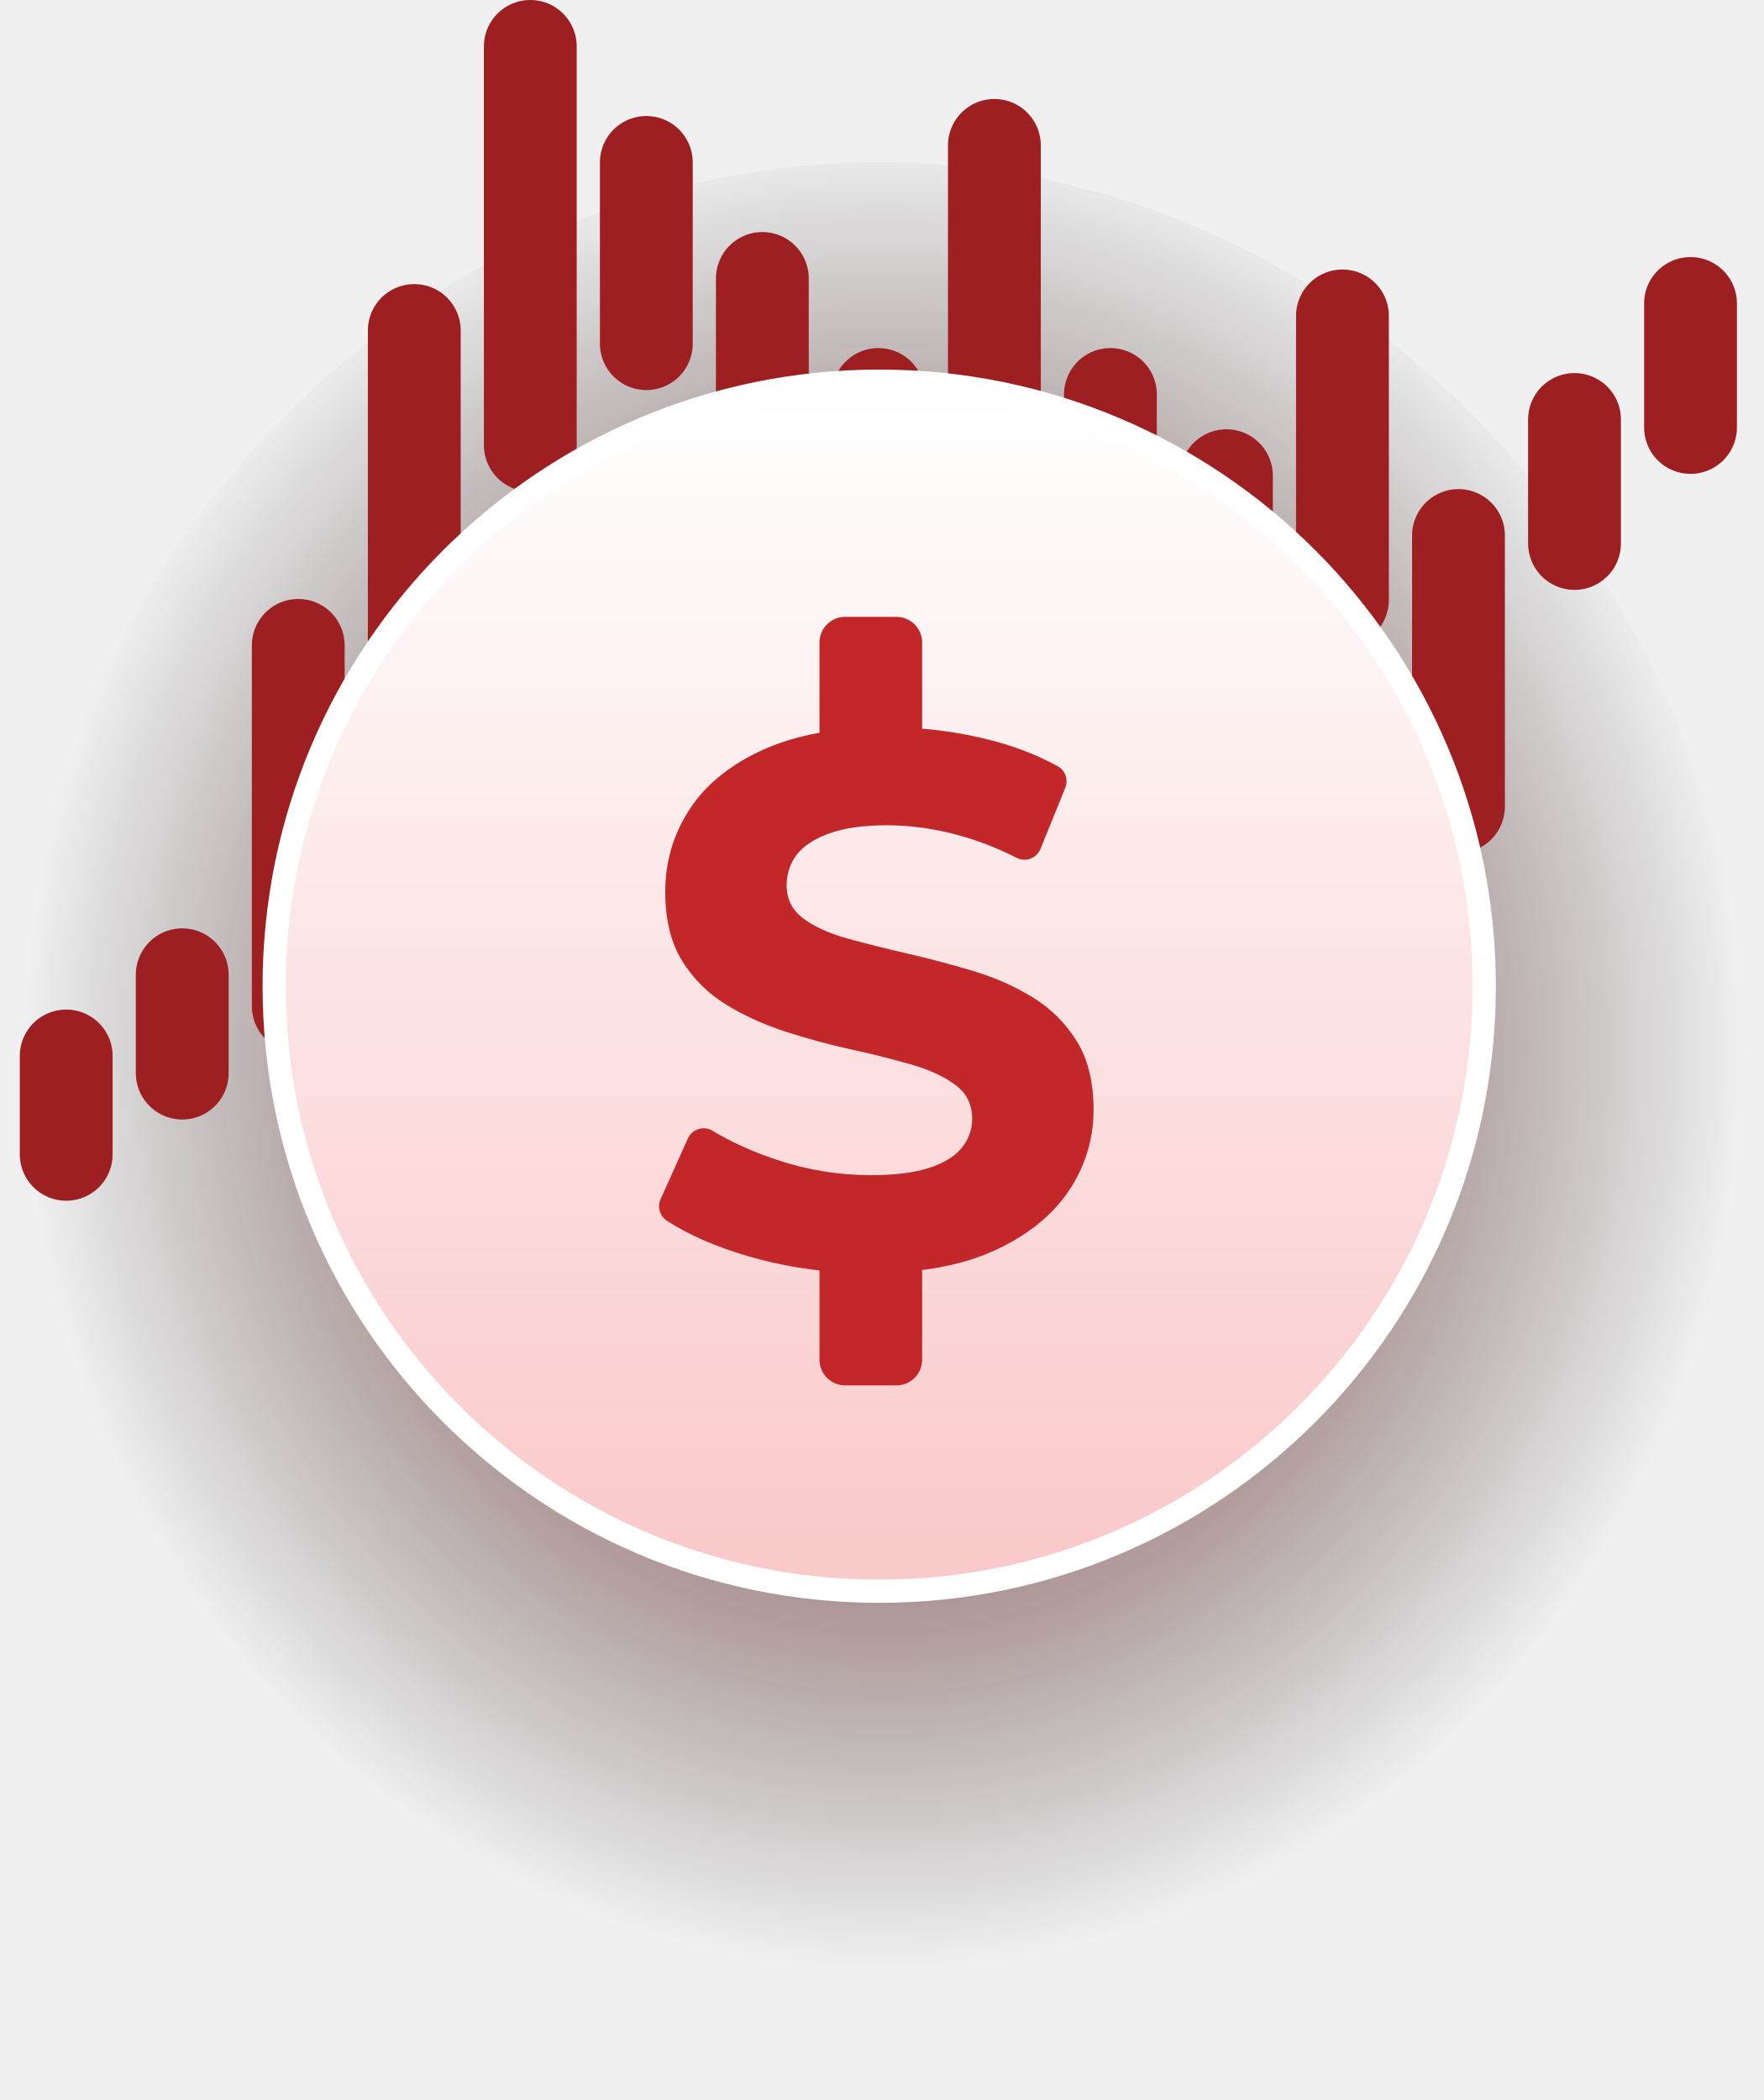
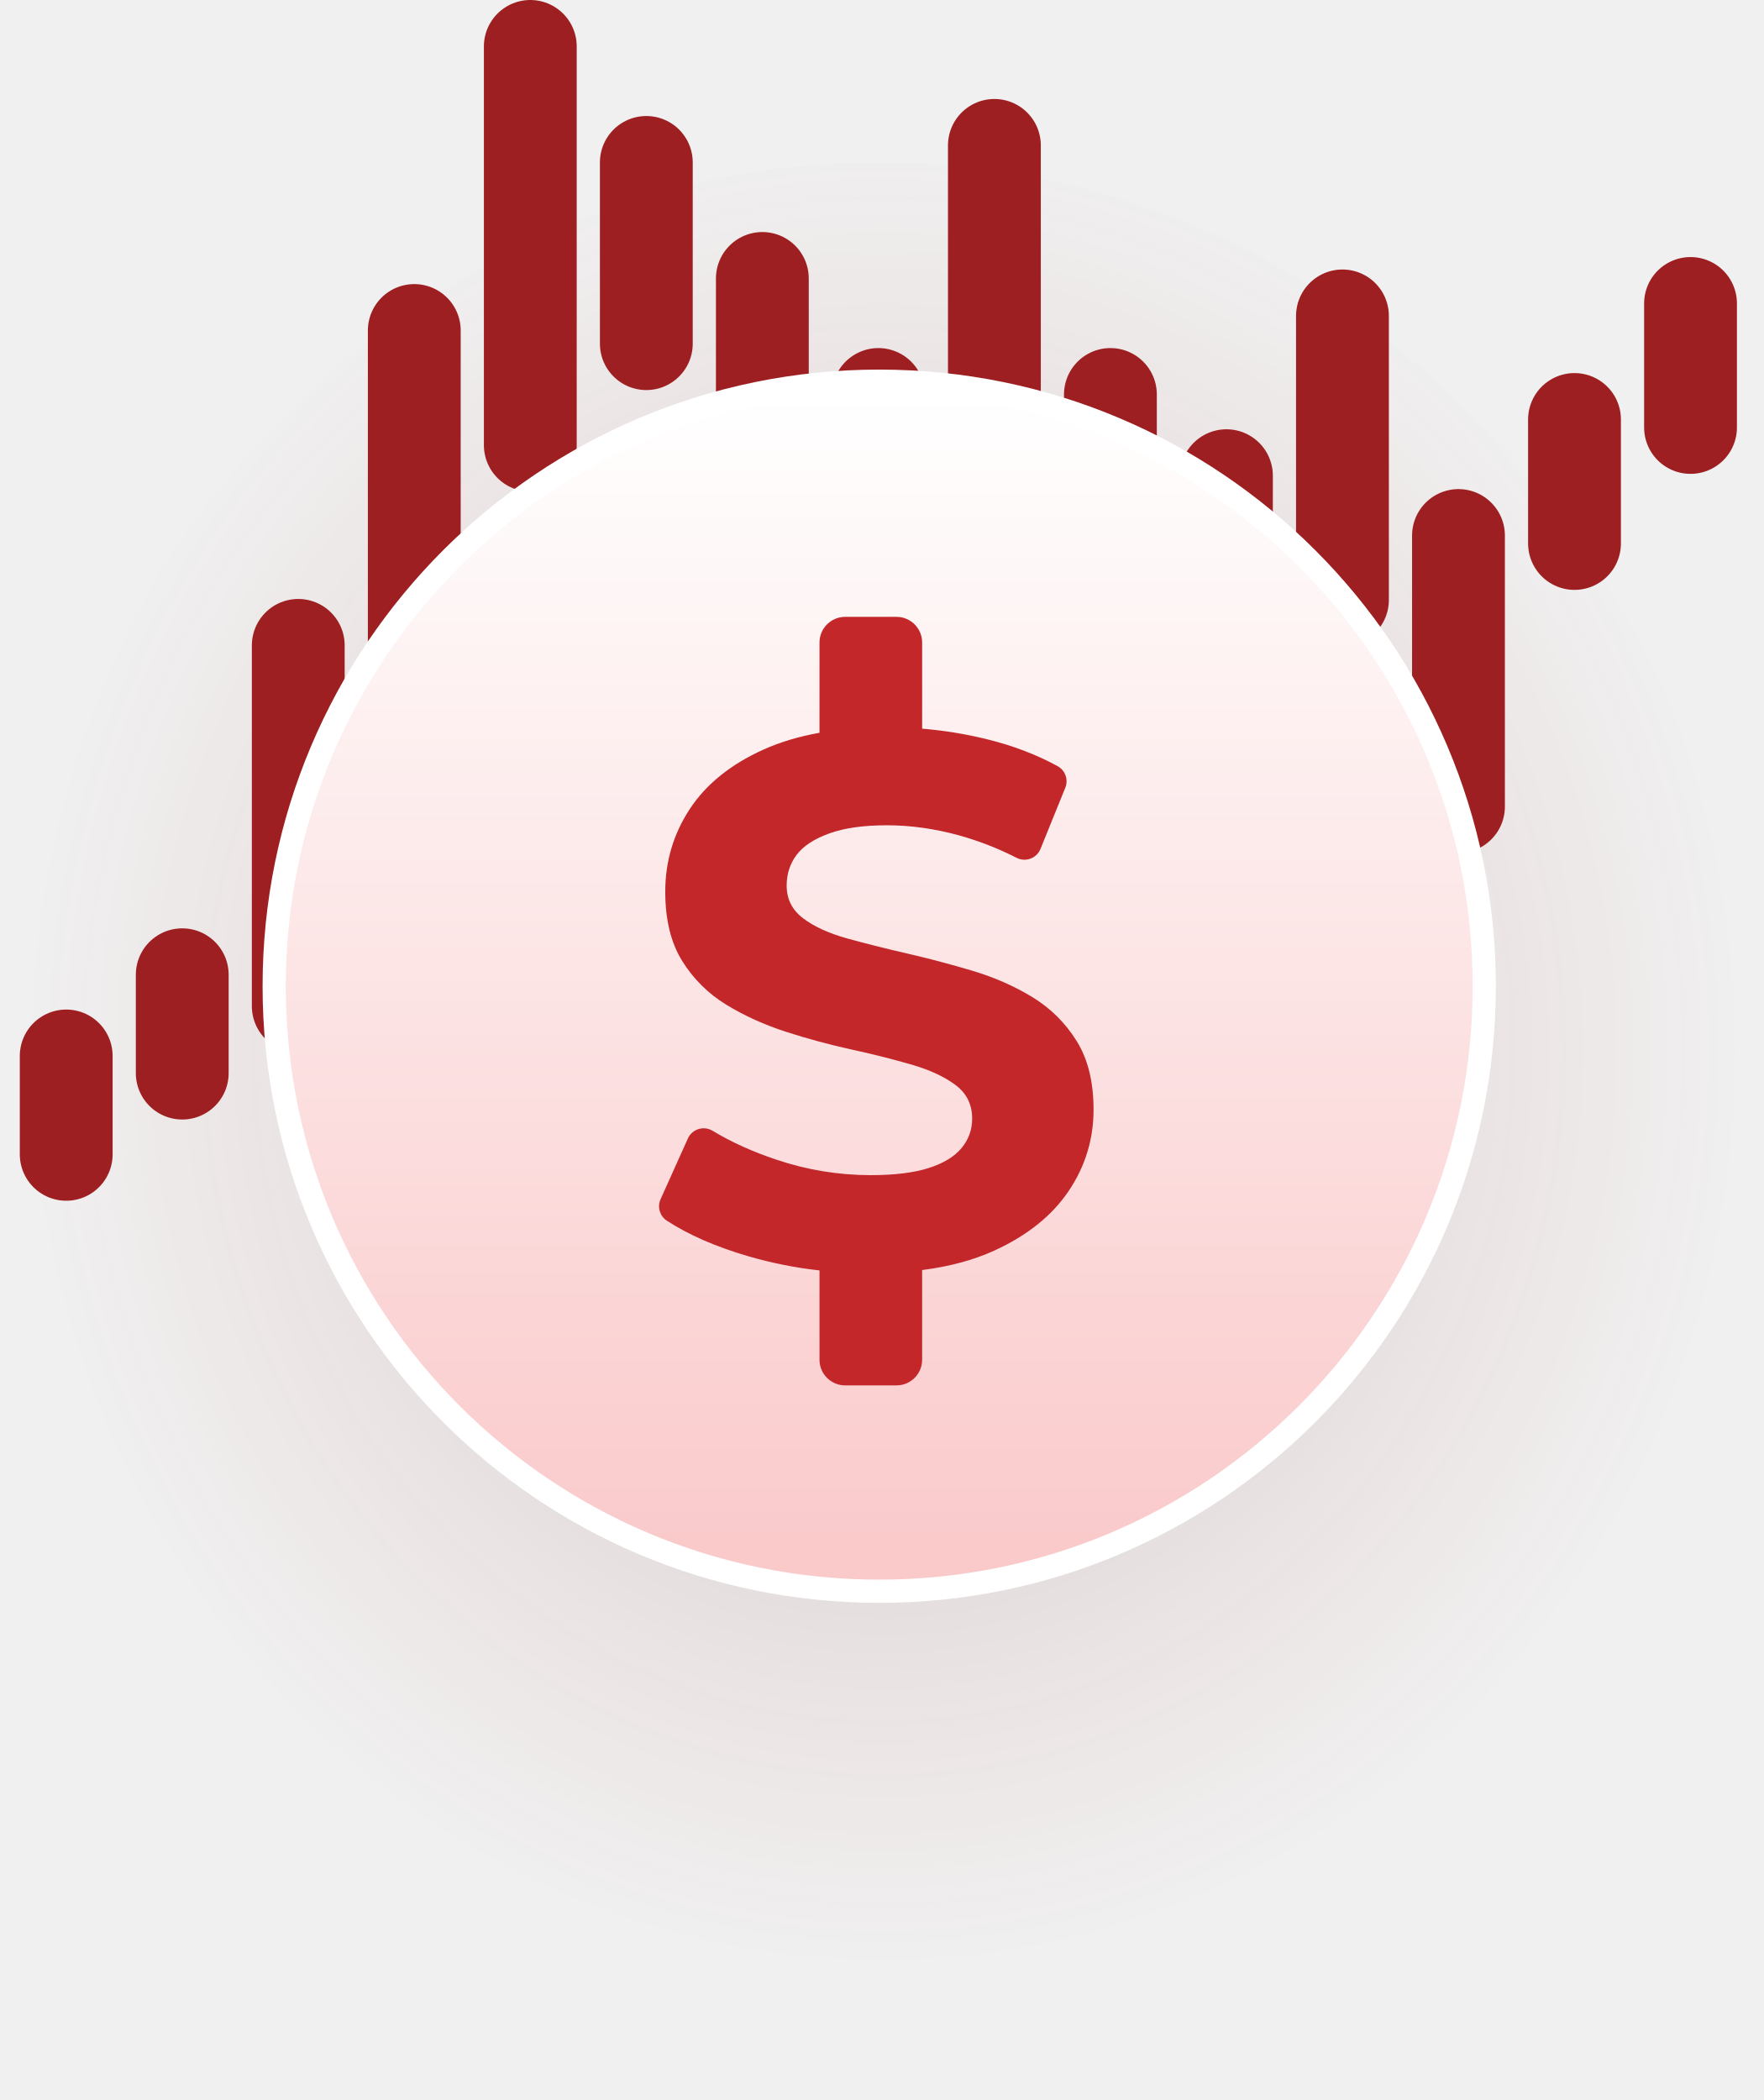
<svg xmlns="http://www.w3.org/2000/svg" viewBox="0 0 152 181" xml:space="preserve" style="fill-rule:evenodd;clip-rule:evenodd;stroke-linecap:round;stroke-linejoin:round;stroke-miterlimit:1.5">
  <ellipse cx="75.78" cy="97.081" rx="75.78" ry="83.091" style="fill:url(#_avaxRadial81)" />
  <g id="lines1">
    <path d="M15.707 84.014v8.478M35.707 28.486v29.291M55.707 14v15.619M75.707 34v15.619M95.707 34v19.643M115.707 27.229v24.478M135.707 36.156v10.686" style="fill:none;stroke:#9E1F21;stroke-width:8px" />
  </g>
  <g id="lines2">
    <path d="M25.707 55.625v31.094M5.707 91.014v8.478M45.707 4v34.369M65.707 24v15.619M85.707 12.531v61.311M105.707 41v10.707M125.707 46.156V69.52M145.707 26.156v10.686" style="fill:none;stroke:#9E1F21;stroke-width:8px" />
  </g>
  <circle cx="75.78" cy="85.002" r="52.148" style="fill:url(#_avaxLinear82);stroke:#fff;stroke-width:2px;stroke-linecap:square" />
  <path d="M70.633 109.499a36.16 36.16 0 0 1-6.145-1.225c-2.803-.819-5.146-1.845-7.032-3.076a1.487 1.487 0 0 1-.519-1.841c.61-1.366 1.654-3.682 2.352-5.23a1.49 1.49 0 0 1 2.143-.655c1.62.976 3.452 1.802 5.493 2.483a25.446 25.446 0 0 0 8.092 1.332c2.079 0 3.758-.206 5.037-.617 1.278-.412 2.22-.986 2.827-1.723.606-.736.91-1.581.91-2.534 0-1.214-.477-2.178-1.43-2.893-.953-.714-2.21-1.299-3.77-1.754a77.463 77.463 0 0 0-5.167-1.3 61.163 61.163 0 0 1-5.654-1.527c-1.885-.607-3.607-1.387-5.167-2.34a11.495 11.495 0 0 1-3.802-3.77c-.975-1.559-1.462-3.553-1.462-5.979 0-2.6.704-4.972 2.112-7.117 1.408-2.144 3.531-3.856 6.369-5.134 1.422-.64 3.026-1.12 4.813-1.44v-7.78c0-1.221.991-2.212 2.212-2.212h4.423c1.221 0 2.212.991 2.212 2.212v7.425c1.845.152 3.672.447 5.48.885 2.292.555 4.361 1.339 6.209 2.353.653.368.931 1.163.648 1.857-.565 1.402-1.513 3.733-2.137 5.27a1.49 1.49 0 0 1-2.059.767 26.605 26.605 0 0 0-4.935-1.928c-2.123-.585-4.203-.877-6.24-.877-2.036 0-3.704.238-5.004.715-1.3.476-2.231 1.094-2.795 1.852-.563.758-.844 1.636-.844 2.632 0 1.17.476 2.112 1.429 2.827.954.715 2.21 1.289 3.77 1.723 1.56.433 3.282.866 5.167 1.299 1.885.434 3.769.932 5.654 1.495 1.885.563 3.607 1.322 5.167 2.275 1.56.953 2.827 2.21 3.802 3.769.975 1.56 1.462 3.532 1.462 5.915 0 2.556-.715 4.896-2.144 7.019-1.43 2.123-3.564 3.834-6.402 5.134-1.782.816-3.857 1.376-6.228 1.68v7.73a2.213 2.213 0 0 1-2.212 2.212h-4.423a2.213 2.213 0 0 1-2.212-2.212v-7.697Z" style="fill:#C3272A" />
  <defs>
    <radialGradient id="_avaxRadial81" cx="0" cy="0" r="1" gradientUnits="userSpaceOnUse" gradientTransform="matrix(-74.4339 0 0 -78.6155 76.133 90.61)">
-       <stop offset="0" style="stop-color:#C22628;stop-opacity:1" />
-       <stop offset="1" style="stop-color:#000;stop-opacity:0" />
+       <stop offset="0" style="stop-color:black;stop-opacity:0.2" />
+       <stop offset="1" style="stop-color:rgb(194,38,40);stop-opacity:0" />
    </radialGradient>
    <linearGradient id="_avaxLinear82" x1="0" y1="0" x2="1" y2="0" gradientUnits="userSpaceOnUse" gradientTransform="rotate(90 24.027 58.038) scale(100.957)">
      <stop offset="0" style="stop-color:white;stop-opacity:1" />
      <stop offset="1" style="stop-color:#FAC9CA;stop-opacity:1" />
    </linearGradient>
  </defs>
  <style>
    #lines1,
    #lines2 {
        transform: translateY(0);
        transition: all 0.5s ease;
        transform-origin: center;
    }
    svg:hover #lines1 {
        transform: translateY(-5px); 
        transition: all 0.5s ease;
    }
    svg:hover #lines2 {
        transform: translateY(10px); 
        transition: all 0.5s ease;
    }
    </style>
</svg>
